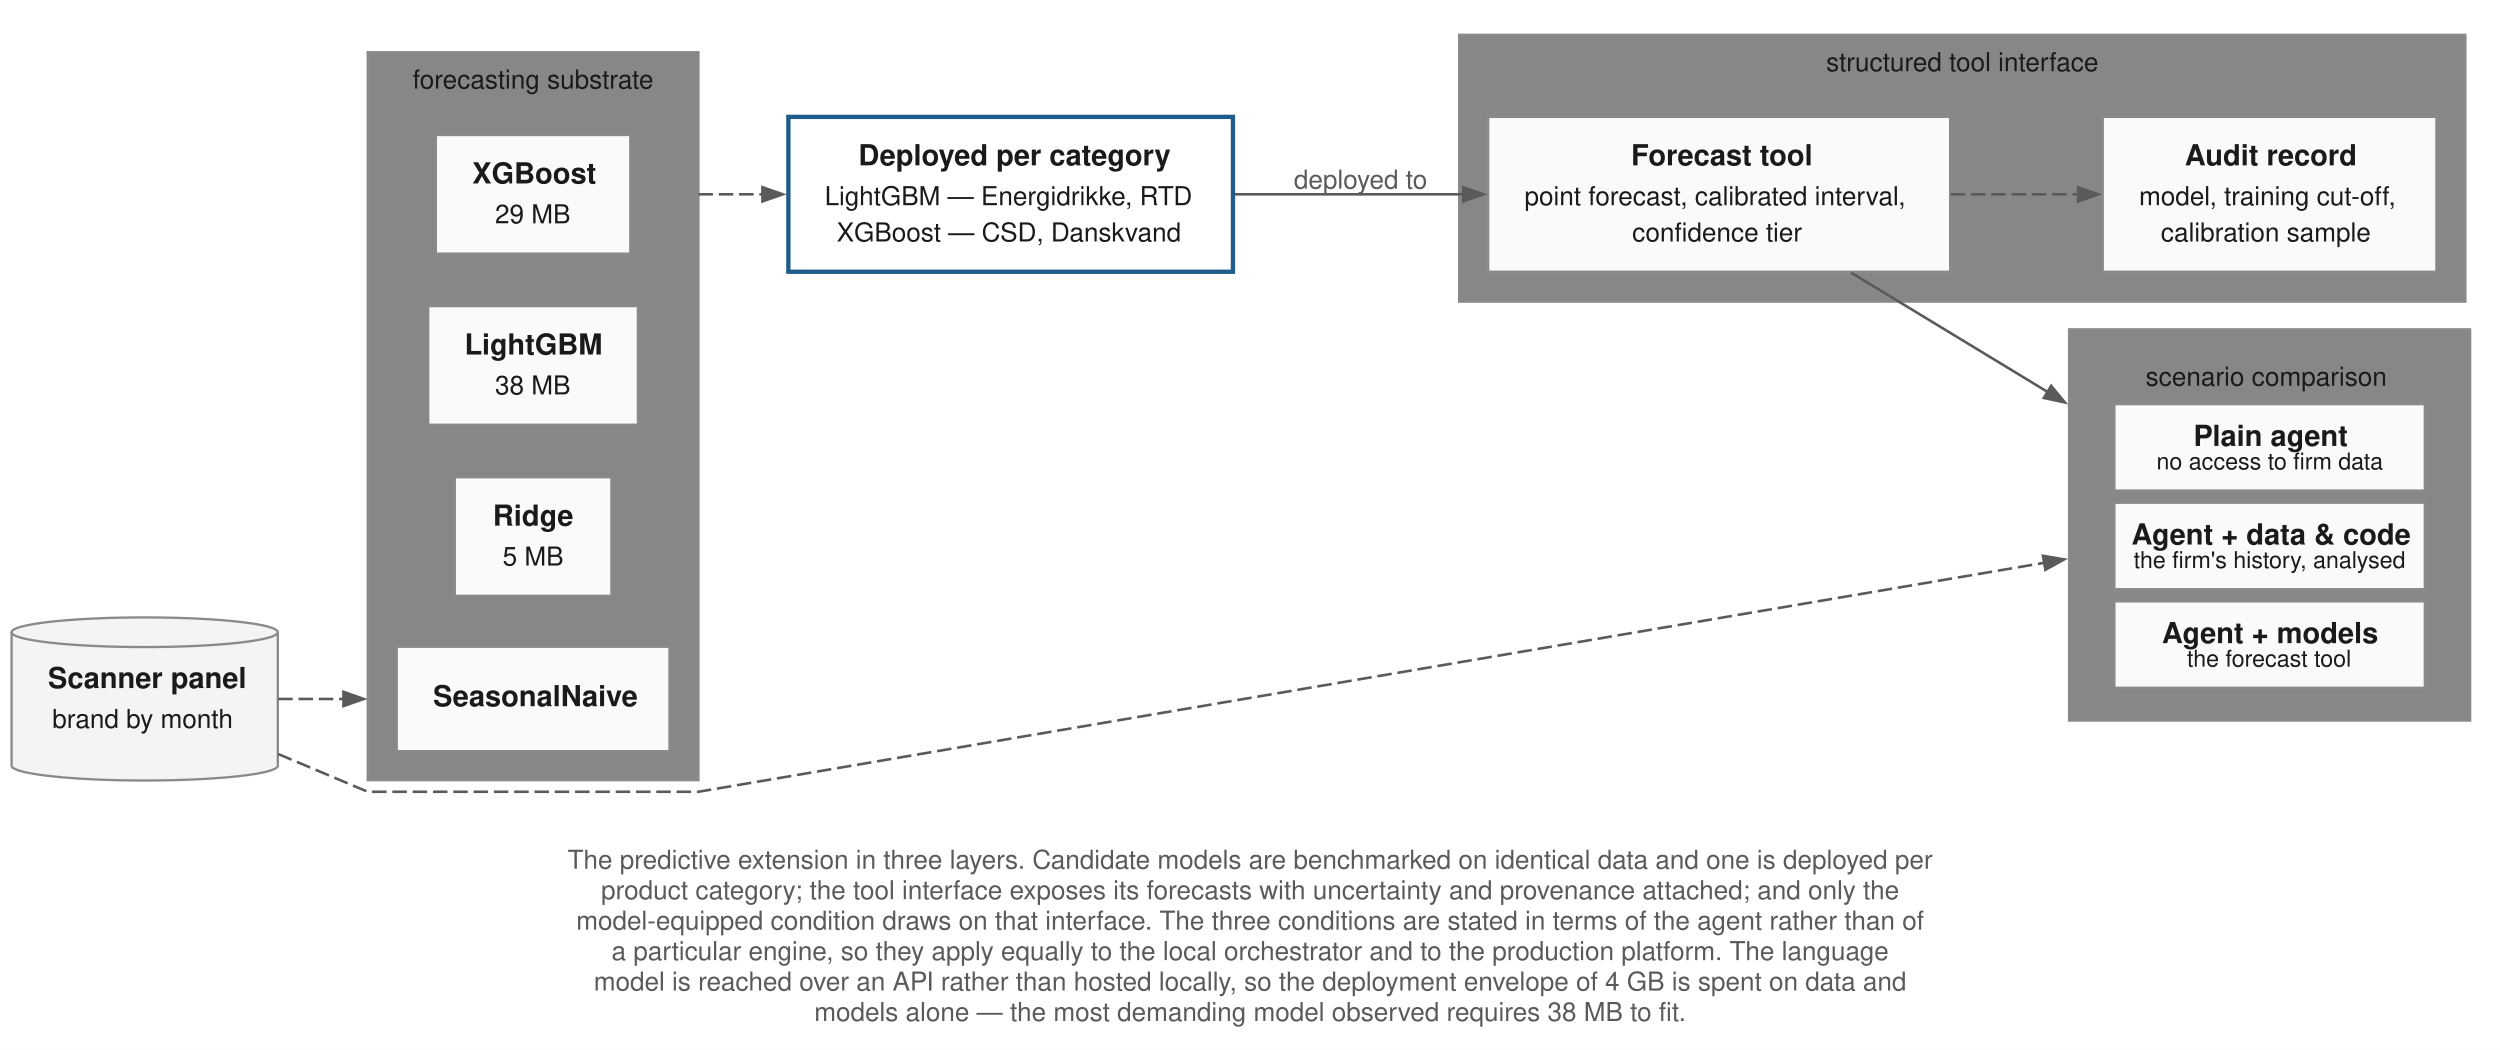
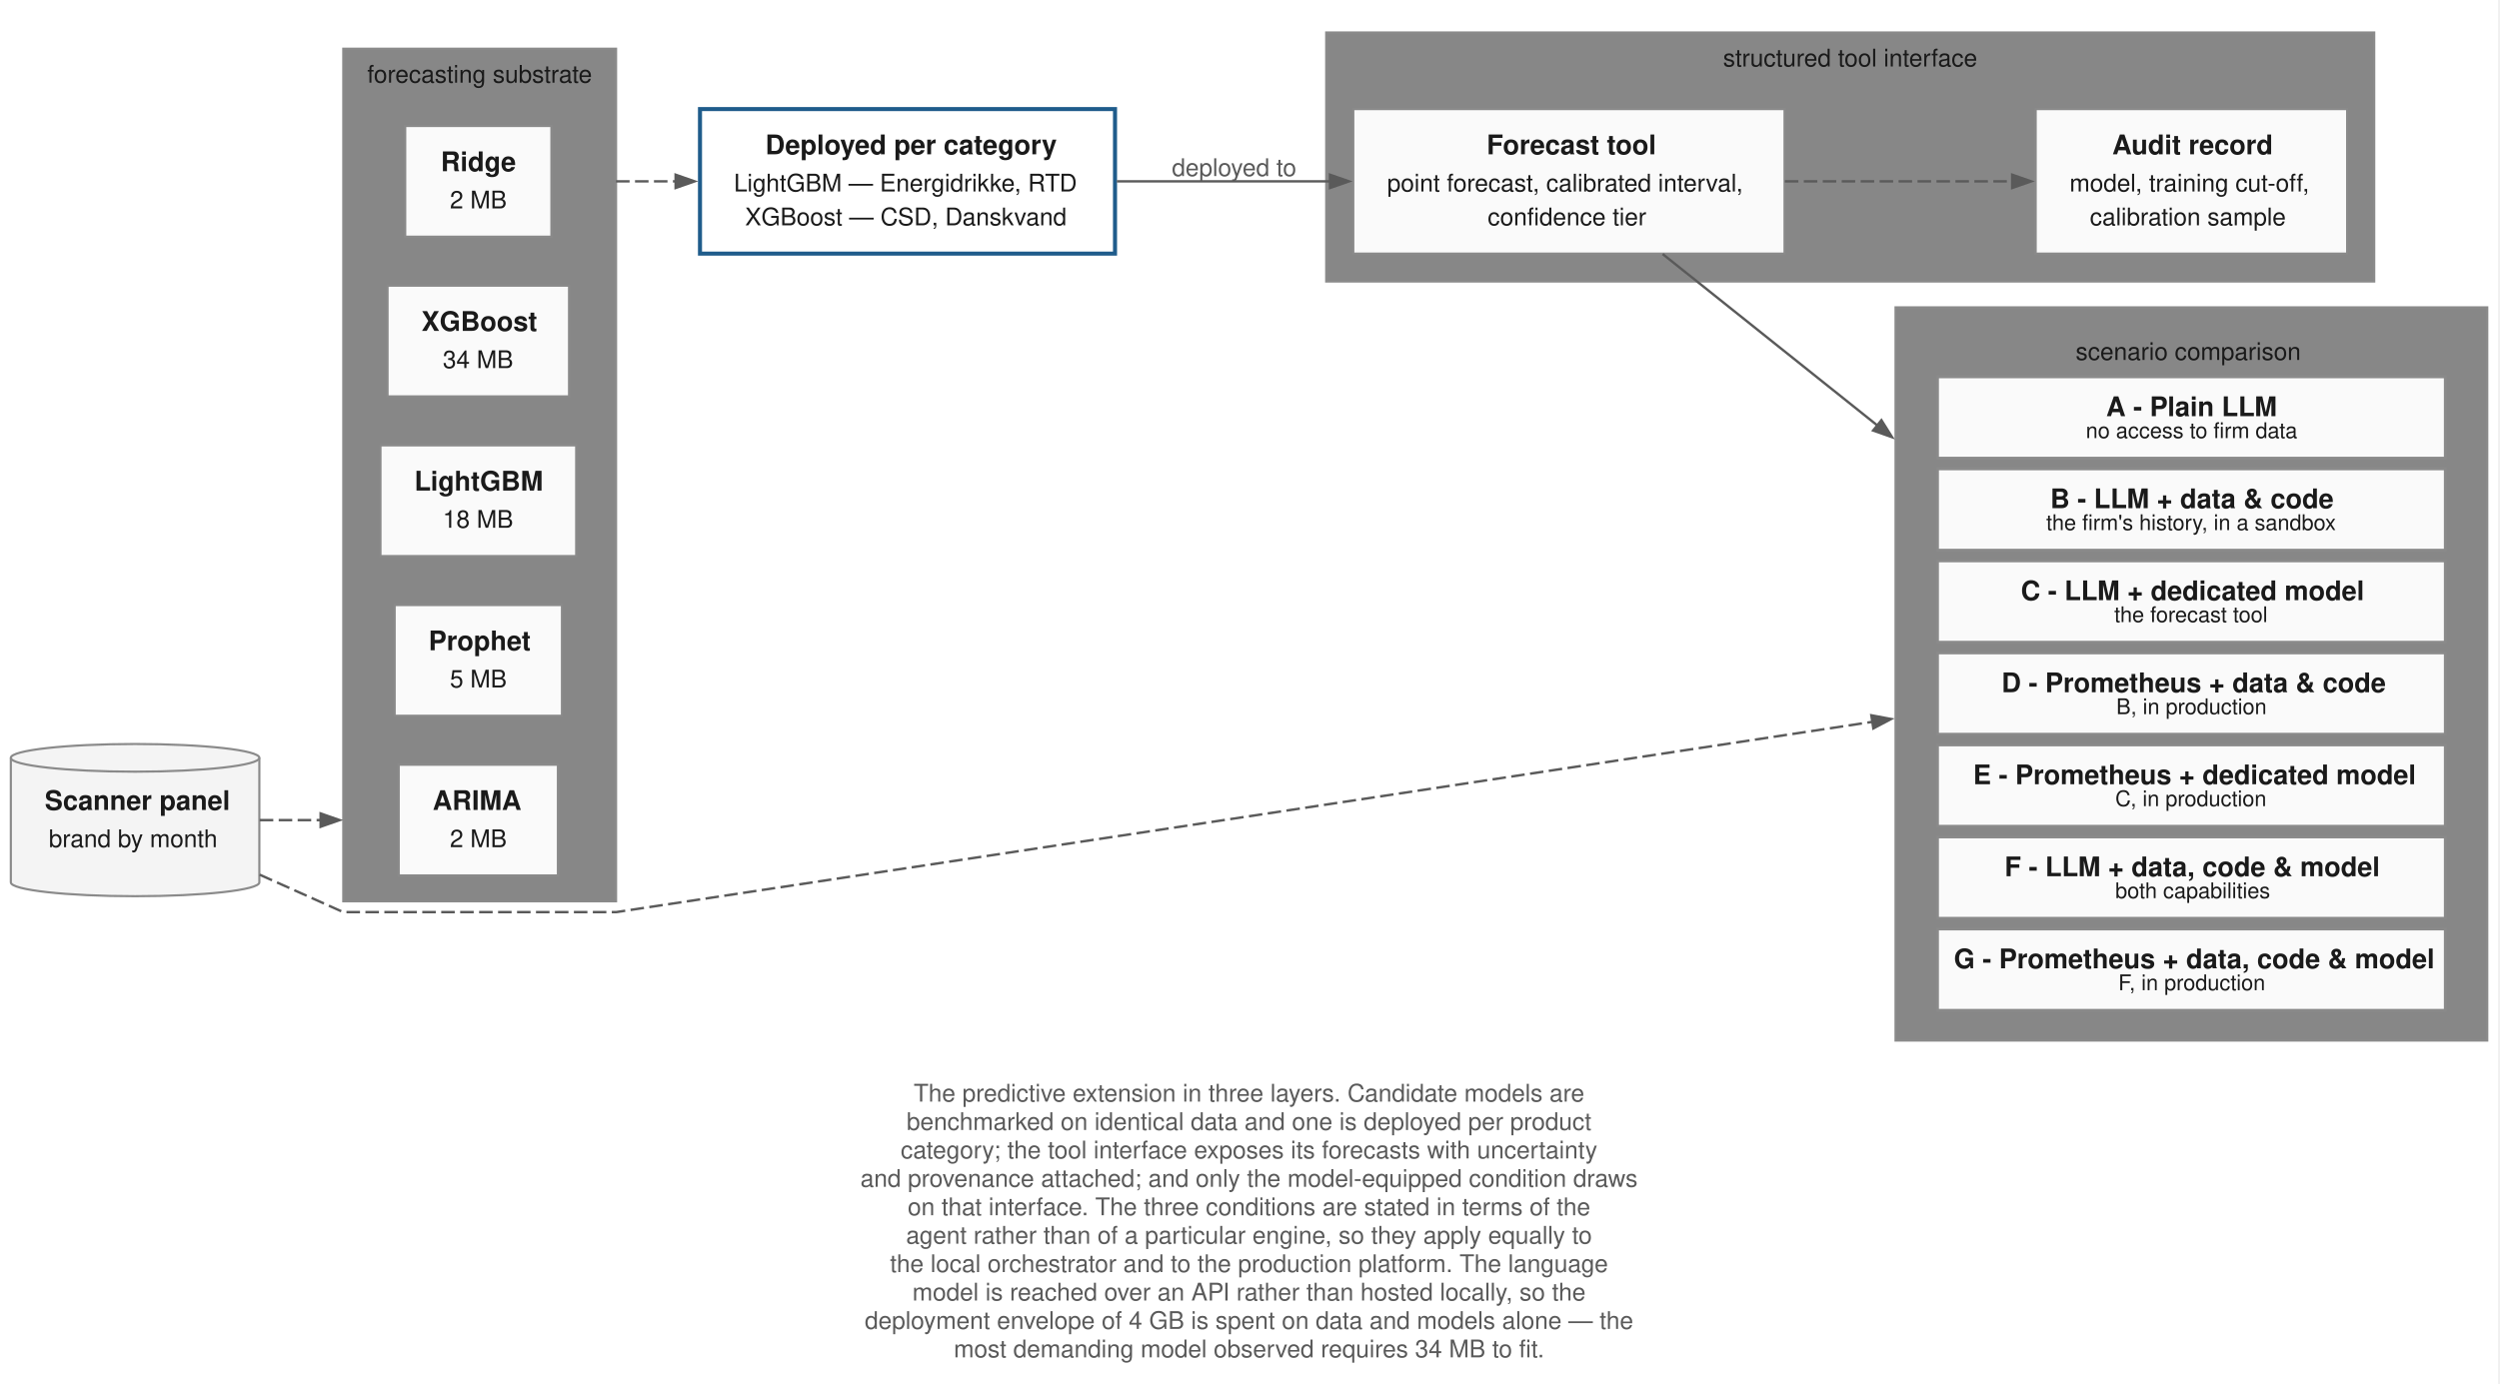
- <svg xmlns="http://www.w3.org/2000/svg" width="862pt" height="362pt" viewBox="0.00 0.00 862.00 362.00">
-   <g id="graph0" class="graph" transform="scale(1 1) rotate(0) translate(4 358)">
-     <polygon fill="white" stroke="none" points="-4,4 -4,-358 858.07,-358 858.07,4 -4,4" />
-     <text xml:space="preserve" text-anchor="middle" x="427.04" y="-58.45" font-family="Helvetica,sans-Serif" font-size="9.00" fill="#5a5a5a">The predictive extension in three layers. Candidate models are benchmarked on identical data and one is deployed per</text>
-     <text xml:space="preserve" text-anchor="middle" x="427.04" y="-47.95" font-family="Helvetica,sans-Serif" font-size="9.00" fill="#5a5a5a">product category; the tool interface exposes its forecasts with uncertainty and provenance attached; and only the</text>
-     <text xml:space="preserve" text-anchor="middle" x="427.04" y="-37.45" font-family="Helvetica,sans-Serif" font-size="9.00" fill="#5a5a5a">model-equipped condition draws on that interface. The three conditions are stated in terms of the agent rather than of</text>
-     <text xml:space="preserve" text-anchor="middle" x="427.04" y="-26.95" font-family="Helvetica,sans-Serif" font-size="9.00" fill="#5a5a5a">a particular engine, so they apply equally to the local orchestrator and to the production platform. The language</text>
-     <text xml:space="preserve" text-anchor="middle" x="427.04" y="-16.45" font-family="Helvetica,sans-Serif" font-size="9.00" fill="#5a5a5a">model is reached over an API rather than hosted locally, so the deployment envelope of 4 GB is spent on data and</text>
-     <text xml:space="preserve" text-anchor="middle" x="427.04" y="-5.95" font-family="Helvetica,sans-Serif" font-size="9.00" fill="#5a5a5a">models alone — the most demanding model observed requires 38 MB to fit.</text>
+ <svg xmlns="http://www.w3.org/2000/svg" width="923pt" height="511pt" viewBox="0.00 0.00 923.00 511.00">
+   <g id="graph0" class="graph" transform="scale(1 1) rotate(0) translate(4 507.45)">
+     <polygon fill="white" stroke="none" points="-4,4 -4,-507.45 918.66,-507.45 918.66,4 -4,4" />
+     <text xml:space="preserve" text-anchor="middle" x="457.33" y="-100.45" font-family="Helvetica,sans-Serif" font-size="9.00" fill="#5a5a5a">The predictive extension in three layers. Candidate models are</text>
+     <text xml:space="preserve" text-anchor="middle" x="457.33" y="-89.95" font-family="Helvetica,sans-Serif" font-size="9.00" fill="#5a5a5a">benchmarked on identical data and one is deployed per product</text>
+     <text xml:space="preserve" text-anchor="middle" x="457.33" y="-79.45" font-family="Helvetica,sans-Serif" font-size="9.00" fill="#5a5a5a">category; the tool interface exposes its forecasts with uncertainty</text>
+     <text xml:space="preserve" text-anchor="middle" x="457.33" y="-68.95" font-family="Helvetica,sans-Serif" font-size="9.00" fill="#5a5a5a">and provenance attached; and only the model-equipped condition draws</text>
+     <text xml:space="preserve" text-anchor="middle" x="457.33" y="-58.45" font-family="Helvetica,sans-Serif" font-size="9.00" fill="#5a5a5a">on that interface. The three conditions are stated in terms of the</text>
+     <text xml:space="preserve" text-anchor="middle" x="457.33" y="-47.95" font-family="Helvetica,sans-Serif" font-size="9.00" fill="#5a5a5a">agent rather than of a particular engine, so they apply equally to</text>
+     <text xml:space="preserve" text-anchor="middle" x="457.33" y="-37.45" font-family="Helvetica,sans-Serif" font-size="9.00" fill="#5a5a5a">the local orchestrator and to the production platform. The language</text>
+     <text xml:space="preserve" text-anchor="middle" x="457.33" y="-26.95" font-family="Helvetica,sans-Serif" font-size="9.00" fill="#5a5a5a">model is reached over an API rather than hosted locally, so the</text>
+     <text xml:space="preserve" text-anchor="middle" x="457.33" y="-16.45" font-family="Helvetica,sans-Serif" font-size="9.00" fill="#5a5a5a">deployment envelope of 4 GB is spent on data and models alone — the</text>
+     <text xml:space="preserve" text-anchor="middle" x="457.33" y="-5.95" font-family="Helvetica,sans-Serif" font-size="9.00" fill="#5a5a5a">most demanding model observed requires 34 MB to fit.</text>
    <g id="clust1" class="cluster">
-       <polygon fill="#878787" stroke="#8a8a8a" stroke-width="0.8" points="122.79,-89 122.79,-340 236.83,-340 236.83,-89 122.79,-89" />
-       <text xml:space="preserve" text-anchor="middle" x="179.81" y="-327.45" font-family="Helvetica,sans-Serif" font-size="9.00" fill="#1a1a1a">forecasting substrate</text>
+       <polygon fill="#878787" stroke="#8a8a8a" stroke-width="0.8" points="122.79,-174.45 122.79,-489.45 223.54,-489.45 223.54,-174.45 122.79,-174.45" />
+       <text xml:space="preserve" text-anchor="middle" x="173.16" y="-476.9" font-family="Helvetica,sans-Serif" font-size="9.00" fill="#1a1a1a">forecasting substrate</text>
    </g>
    <g id="clust2" class="cluster">
-       <polygon fill="#878787" stroke="#8a8a8a" stroke-width="0.8" points="499.12,-254 499.12,-346 846.07,-346 846.07,-254 499.12,-254" />
-       <text xml:space="preserve" text-anchor="middle" x="672.6" y="-333.45" font-family="Helvetica,sans-Serif" font-size="9.00" fill="#1a1a1a">structured tool interface</text>
+       <polygon fill="#878787" stroke="#8a8a8a" stroke-width="0.8" points="485.83,-403.45 485.83,-495.45 872.91,-495.45 872.91,-403.45 485.83,-403.45" />
+       <text xml:space="preserve" text-anchor="middle" x="679.37" y="-482.9" font-family="Helvetica,sans-Serif" font-size="9.00" fill="#1a1a1a">structured tool interface</text>
    </g>
    <g id="node1" class="node">
-       <path fill="#f4f4f4" stroke="#8a8a8a" stroke-width="0.8" d="M91.79,-140.01C91.79,-142.83 71.22,-145.12 45.89,-145.12 20.57,-145.12 0,-142.83 0,-140.01 0,-140.01 0,-93.99 0,-93.99 0,-91.17 20.57,-88.88 45.89,-88.88 71.22,-88.88 91.79,-91.17 91.79,-93.99 91.79,-93.99 91.79,-140.01 91.79,-140.01" />
-       <path fill="none" stroke="#8a8a8a" stroke-width="0.8" d="M91.79,-140.01C91.79,-137.19 71.22,-134.89 45.89,-134.89 20.57,-134.89 0,-137.19 0,-140.01" />
-       <text xml:space="preserve" text-anchor="start" x="12.52" y="-120.75" font-family="Helvetica,sans-Serif" font-weight="bold" font-size="10.00" fill="#1a1a1a">Scanner panel</text>
-       <text xml:space="preserve" text-anchor="start" x="14.02" y="-107" font-family="Helvetica,sans-Serif" font-size="9.00" fill="#1a1a1a">brand by month</text>
+       <path fill="#f4f4f4" stroke="#8a8a8a" stroke-width="0.8" d="M91.79,-227.46C91.79,-230.28 71.22,-232.57 45.89,-232.57 20.57,-232.57 0,-230.28 0,-227.46 0,-227.46 0,-181.44 0,-181.44 0,-178.62 20.57,-176.33 45.89,-176.33 71.22,-176.33 91.79,-178.62 91.79,-181.44 91.79,-181.44 91.79,-227.46 91.79,-227.46" />
+       <path fill="none" stroke="#8a8a8a" stroke-width="0.8" d="M91.79,-227.46C91.79,-224.64 71.22,-222.34 45.89,-222.34 20.57,-222.34 0,-224.64 0,-227.46" />
+       <text xml:space="preserve" text-anchor="start" x="12.52" y="-208.2" font-family="Helvetica,sans-Serif" font-weight="bold" font-size="10.00" fill="#1a1a1a">Scanner panel</text>
+       <text xml:space="preserve" text-anchor="start" x="14.02" y="-194.45" font-family="Helvetica,sans-Serif" font-size="9.00" fill="#1a1a1a">brand by month</text>
    </g>
    <g id="node2" class="node">
-       <polygon fill="#fafafa" stroke="#8a8a8a" stroke-width="0.8" points="226.83,-135 132.79,-135 132.79,-99 226.83,-99 226.83,-135" />
-       <text xml:space="preserve" text-anchor="start" x="145.31" y="-114.5" font-family="Helvetica,sans-Serif" font-weight="bold" font-size="10.00" fill="#1a1a1a">SeasonalNaive</text>
+       <polygon fill="#fafafa" stroke="#8a8a8a" stroke-width="0.8" points="202.06,-224.9 143.27,-224.9 143.27,-184 202.06,-184 202.06,-224.9" />
+       <text xml:space="preserve" text-anchor="start" x="155.79" y="-208.2" font-family="Helvetica,sans-Serif" font-weight="bold" font-size="10.00" fill="#1a1a1a">ARIMA</text>
+       <text xml:space="preserve" text-anchor="start" x="162.16" y="-194.45" font-family="Helvetica,sans-Serif" font-size="9.00" fill="#1a1a1a">2 MB</text>
    </g>
    <g id="edge1" class="edge">
-       <path fill="none" stroke="#5a5a5a" stroke-width="0.9" stroke-dasharray="5,2" d="M91.92,-117C99.22,-117 106.89,-117 114.53,-117" />
-       <polygon fill="#5a5a5a" stroke="#5a5a5a" stroke-width="0.9" points="114.43,-119.45 121.43,-117 114.43,-114.55 114.43,-119.45" />
+       <path fill="none" stroke="#5a5a5a" stroke-width="0.9" stroke-dasharray="5,2" d="M91.94,-204.45C99.3,-204.45 107.01,-204.45 114.61,-204.45" />
+       <polygon fill="#5a5a5a" stroke="#5a5a5a" stroke-width="0.9" points="114.43,-206.9 121.43,-204.45 114.43,-202 114.43,-206.9" />
+     </g>
+     <g id="node10" class="node">
+       <polygon fill="#878787" stroke="#8a8a8a" stroke-width="0.8" points="914.66,-393.9 696.12,-393.9 696.12,-123 914.66,-123 914.66,-393.9" />
+       <text xml:space="preserve" text-anchor="start" x="762.64" y="-374.45" font-family="Helvetica,sans-Serif" font-size="9.00" fill="#1a1a1a">scenario comparison</text>
+       <polygon fill="#fafafa" stroke="none" points="711.64,-338.2 711.64,-368.2 899.14,-368.2 899.14,-338.2 711.64,-338.2" />
+       <polygon fill="none" stroke="#8a8a8a" points="711.64,-338.2 711.64,-368.2 899.14,-368.2 899.14,-338.2 711.64,-338.2" />
+       <text xml:space="preserve" text-anchor="start" x="773.89" y="-353.7" font-family="Helvetica,sans-Serif" font-weight="bold" font-size="10.00" fill="#1a1a1a">A - Plain LLM</text>
+       <text xml:space="preserve" text-anchor="start" x="766.39" y="-345.6" font-family="Helvetica,sans-Serif" font-size="8.00" fill="#1a1a1a">no access to firm data</text>
+       <polygon fill="#fafafa" stroke="none" points="711.64,-304.2 711.64,-334.2 899.14,-334.2 899.14,-304.2 711.64,-304.2" />
+       <polygon fill="none" stroke="#8a8a8a" points="711.64,-304.2 711.64,-334.2 899.14,-334.2 899.14,-304.2 711.64,-304.2" />
+       <text xml:space="preserve" text-anchor="start" x="753.26" y="-319.7" font-family="Helvetica,sans-Serif" font-weight="bold" font-size="10.00" fill="#1a1a1a">B - LLM + data &amp; code</text>
+       <text xml:space="preserve" text-anchor="start" x="751.76" y="-311.6" font-family="Helvetica,sans-Serif" font-size="8.00" fill="#1a1a1a">the firm's history, in a sandbox</text>
+       <polygon fill="#fafafa" stroke="none" points="711.64,-270.2 711.64,-300.2 899.14,-300.2 899.14,-270.2 711.64,-270.2" />
+       <polygon fill="none" stroke="#8a8a8a" points="711.64,-270.2 711.64,-300.2 899.14,-300.2 899.14,-270.2 711.64,-270.2" />
+       <text xml:space="preserve" text-anchor="start" x="742.39" y="-285.7" font-family="Helvetica,sans-Serif" font-weight="bold" font-size="10.00" fill="#1a1a1a">C - LLM + dedicated model</text>
+       <text xml:space="preserve" text-anchor="start" x="776.89" y="-277.6" font-family="Helvetica,sans-Serif" font-size="8.00" fill="#1a1a1a">the forecast tool</text>
+       <polygon fill="#fafafa" stroke="none" points="711.64,-236.2 711.64,-266.2 899.14,-266.2 899.14,-236.2 711.64,-236.2" />
+       <polygon fill="none" stroke="#8a8a8a" points="711.64,-236.2 711.64,-266.2 899.14,-266.2 899.14,-236.2 711.64,-236.2" />
+       <text xml:space="preserve" text-anchor="start" x="735.26" y="-251.7" font-family="Helvetica,sans-Serif" font-weight="bold" font-size="10.00" fill="#1a1a1a">D - Prometheus + data &amp; code</text>
+       <text xml:space="preserve" text-anchor="start" x="777.64" y="-243.6" font-family="Helvetica,sans-Serif" font-size="8.00" fill="#1a1a1a">B, in production</text>
+       <polygon fill="#fafafa" stroke="none" points="711.64,-202.2 711.64,-232.2 899.14,-232.2 899.14,-202.2 711.64,-202.2" />
+       <polygon fill="none" stroke="#8a8a8a" points="711.64,-202.2 711.64,-232.2 899.14,-232.2 899.14,-202.2 711.64,-202.2" />
+       <text xml:space="preserve" text-anchor="start" x="724.76" y="-217.7" font-family="Helvetica,sans-Serif" font-weight="bold" font-size="10.00" fill="#1a1a1a">E - Prometheus + dedicated model</text>
+       <text xml:space="preserve" text-anchor="start" x="777.26" y="-209.6" font-family="Helvetica,sans-Serif" font-size="8.00" fill="#1a1a1a">C, in production</text>
+       <polygon fill="#fafafa" stroke="none" points="711.64,-168.2 711.64,-198.2 899.14,-198.2 899.14,-168.2 711.64,-168.2" />
+       <polygon fill="none" stroke="#8a8a8a" points="711.64,-168.2 711.64,-198.2 899.14,-198.2 899.14,-168.2 711.64,-168.2" />
+       <text xml:space="preserve" text-anchor="start" x="736.39" y="-183.7" font-family="Helvetica,sans-Serif" font-weight="bold" font-size="10.00" fill="#1a1a1a">F - LLM + data, code &amp; model</text>
+       <text xml:space="preserve" text-anchor="start" x="777.26" y="-175.6" font-family="Helvetica,sans-Serif" font-size="8.00" fill="#1a1a1a">both capabilities</text>
+       <polygon fill="#fafafa" stroke="none" points="711.64,-134.2 711.64,-164.2 899.14,-164.2 899.14,-134.2 711.64,-134.2" />
+       <polygon fill="none" stroke="#8a8a8a" points="711.64,-134.2 711.64,-164.2 899.14,-164.2 899.14,-134.2 711.64,-134.2" />
+       <text xml:space="preserve" text-anchor="start" x="717.64" y="-149.7" font-family="Helvetica,sans-Serif" font-weight="bold" font-size="10.00" fill="#1a1a1a">G - Prometheus + data, code &amp; model</text>
+       <text xml:space="preserve" text-anchor="start" x="778.39" y="-141.6" font-family="Helvetica,sans-Serif" font-size="8.00" fill="#1a1a1a">F, in production</text>
+     </g>
+     <g id="edge6" class="edge">
+       <path fill="none" stroke="#5a5a5a" stroke-width="0.9" stroke-dasharray="5,2" d="M91.92,-184.28C108.26,-176.96 122.79,-170.45 122.79,-170.45 122.79,-170.45 223.54,-170.45 223.54,-170.45 223.54,-170.45 517.98,-215.06 687.59,-240.75" />
+       <polygon fill="#5a5a5a" stroke="#5a5a5a" stroke-width="0.9" points="687.18,-243.17 694.47,-241.8 687.92,-238.33 687.18,-243.17" />
+     </g>
+     <g id="node3" class="node">
+       <polygon fill="#fafafa" stroke="#8a8a8a" stroke-width="0.8" points="203.56,-283.9 141.77,-283.9 141.77,-243 203.56,-243 203.56,-283.9" />
+       <text xml:space="preserve" text-anchor="start" x="154.29" y="-267.2" font-family="Helvetica,sans-Serif" font-weight="bold" font-size="10.00" fill="#1a1a1a">Prophet</text>
+       <text xml:space="preserve" text-anchor="start" x="162.16" y="-253.45" font-family="Helvetica,sans-Serif" font-size="9.00" fill="#1a1a1a">5 MB</text>
+     </g>
+     <g id="node4" class="node">
+       <polygon fill="#fafafa" stroke="#8a8a8a" stroke-width="0.8" points="208.81,-342.9 136.52,-342.9 136.52,-302 208.81,-302 208.81,-342.9" />
+       <text xml:space="preserve" text-anchor="start" x="149.04" y="-326.2" font-family="Helvetica,sans-Serif" font-weight="bold" font-size="10.00" fill="#1a1a1a">LightGBM</text>
+       <text xml:space="preserve" text-anchor="start" x="159.54" y="-312.45" font-family="Helvetica,sans-Serif" font-size="9.00" fill="#1a1a1a">18 MB</text>
+     </g>
+     <g id="node5" class="node">
+       <polygon fill="#fafafa" stroke="#8a8a8a" stroke-width="0.8" points="206.18,-401.9 139.14,-401.9 139.14,-361 206.18,-361 206.18,-401.9" />
+       <text xml:space="preserve" text-anchor="start" x="151.66" y="-385.2" font-family="Helvetica,sans-Serif" font-weight="bold" font-size="10.00" fill="#1a1a1a">XGBoost</text>
+       <text xml:space="preserve" text-anchor="start" x="159.54" y="-371.45" font-family="Helvetica,sans-Serif" font-size="9.00" fill="#1a1a1a">34 MB</text>
+     </g>
+     <g id="node6" class="node">
+       <polygon fill="#fafafa" stroke="#8a8a8a" stroke-width="0.8" points="199.66,-460.9 145.66,-460.9 145.66,-420 199.66,-420 199.66,-460.9" />
+       <text xml:space="preserve" text-anchor="start" x="158.79" y="-444.2" font-family="Helvetica,sans-Serif" font-weight="bold" font-size="10.00" fill="#1a1a1a">Ridge</text>
+       <text xml:space="preserve" text-anchor="start" x="162.16" y="-430.45" font-family="Helvetica,sans-Serif" font-size="9.00" fill="#1a1a1a">2 MB</text>
+     </g>
+     <g id="node7" class="node">
+       <polygon fill="white" stroke="#1f5c8b" stroke-width="1.5" points="407.83,-467.15 254.54,-467.15 254.54,-413.75 407.83,-413.75 407.83,-467.15" />
+       <text xml:space="preserve" text-anchor="start" x="278.68" y="-450.45" font-family="Helvetica,sans-Serif" font-weight="bold" font-size="10.00" fill="#1a1a1a">Deployed per category</text>
+       <text xml:space="preserve" text-anchor="start" x="267.06" y="-436.7" font-family="Helvetica,sans-Serif" font-size="9.00" fill="#1a1a1a">LightGBM — Energidrikke, RTD</text>
+       <text xml:space="preserve" text-anchor="start" x="271.18" y="-424.2" font-family="Helvetica,sans-Serif" font-size="9.00" fill="#1a1a1a">XGBoost — CSD, Danskvand</text>
+     </g>
+     <g id="edge2" class="edge">
+       <path fill="none" stroke="#5a5a5a" stroke-width="0.9" stroke-dasharray="5,2" d="M223.54,-440.45C230.66,-440.45 238.14,-440.45 245.7,-440.45" />
+       <polygon fill="#5a5a5a" stroke="#5a5a5a" stroke-width="0.9" points="245.54,-442.9 252.54,-440.45 245.54,-438 245.54,-442.9" />
+     </g>
+     <g id="node8" class="node">
+       <polygon fill="#fafafa" stroke="#8a8a8a" stroke-width="0.8" points="655.12,-467.15 495.83,-467.15 495.83,-413.75 655.12,-413.75 655.12,-467.15" />
+       <text xml:space="preserve" text-anchor="start" x="545.1" y="-450.45" font-family="Helvetica,sans-Serif" font-weight="bold" font-size="10.00" fill="#1a1a1a">Forecast tool</text>
+       <text xml:space="preserve" text-anchor="start" x="508.35" y="-436.7" font-family="Helvetica,sans-Serif" font-size="9.00" fill="#1a1a1a">point forecast, calibrated interval,</text>
+       <text xml:space="preserve" text-anchor="start" x="545.47" y="-424.2" font-family="Helvetica,sans-Serif" font-size="9.00" fill="#1a1a1a">confidence tier</text>
+     </g>
+     <g id="edge3" class="edge">
+       <path fill="none" stroke="#5a5a5a" stroke-width="0.9" d="M408.51,-440.45C433.55,-440.45 461.55,-440.45 487.32,-440.45" />
+       <polygon fill="#5a5a5a" stroke="#5a5a5a" stroke-width="0.9" points="487.24,-442.9 494.24,-440.45 487.24,-438 487.24,-442.9" />
+       <text xml:space="preserve" text-anchor="middle" x="451.83" y="-442.4" font-family="Helvetica,sans-Serif" font-size="9.00" fill="#5a5a5a">deployed to</text>
    </g>
    <g id="node9" class="node">
-       <polygon fill="#878787" stroke="#8a8a8a" stroke-width="0.8" points="847.7,-244.45 709.41,-244.45 709.41,-109.55 847.7,-109.55 847.7,-244.45" />
-       <text xml:space="preserve" text-anchor="start" x="735.8" y="-225" font-family="Helvetica,sans-Serif" font-size="9.00" fill="#1a1a1a">scenario comparison</text>
-       <polygon fill="#fafafa" stroke="none" points="724.93,-188.75 724.93,-218.75 832.18,-218.75 832.18,-188.75 724.93,-188.75" />
-       <polygon fill="none" stroke="#8a8a8a" points="724.93,-188.75 724.93,-218.75 832.18,-218.75 832.18,-188.75 724.93,-188.75" />
-       <text xml:space="preserve" text-anchor="start" x="752.3" y="-204.25" font-family="Helvetica,sans-Serif" font-weight="bold" font-size="10.00" fill="#1a1a1a">Plain agent</text>
-       <text xml:space="preserve" text-anchor="start" x="739.55" y="-196.15" font-family="Helvetica,sans-Serif" font-size="8.00" fill="#1a1a1a">no access to firm data</text>
-       <polygon fill="#fafafa" stroke="none" points="724.93,-154.75 724.93,-184.75 832.18,-184.75 832.18,-154.75 724.93,-154.75" />
-       <polygon fill="none" stroke="#8a8a8a" points="724.93,-154.75 724.93,-184.75 832.18,-184.75 832.18,-154.75 724.93,-154.75" />
-       <text xml:space="preserve" text-anchor="start" x="730.93" y="-170.25" font-family="Helvetica,sans-Serif" font-weight="bold" font-size="10.00" fill="#1a1a1a">Agent + data &amp; code</text>
-       <text xml:space="preserve" text-anchor="start" x="731.68" y="-162.15" font-family="Helvetica,sans-Serif" font-size="8.00" fill="#1a1a1a">the firm's history, analysed</text>
-       <polygon fill="#fafafa" stroke="none" points="724.93,-120.75 724.93,-150.75 832.18,-150.75 832.18,-120.75 724.93,-120.75" />
-       <polygon fill="none" stroke="#8a8a8a" points="724.93,-120.75 724.93,-150.75 832.18,-150.75 832.18,-120.75 724.93,-120.75" />
-       <text xml:space="preserve" text-anchor="start" x="741.43" y="-136.25" font-family="Helvetica,sans-Serif" font-weight="bold" font-size="10.00" fill="#1a1a1a">Agent + models</text>
-       <text xml:space="preserve" text-anchor="start" x="750.05" y="-128.15" font-family="Helvetica,sans-Serif" font-size="8.00" fill="#1a1a1a">the forecast tool</text>
-     </g>
-     <g id="edge6" class="edge">
-       <path fill="none" stroke="#5a5a5a" stroke-width="0.9" stroke-dasharray="5,2" d="M91.92,-98.02C108.26,-91.12 122.79,-85 122.79,-85 122.79,-85 236.83,-85 236.83,-85 236.83,-85 552.18,-138.65 701.23,-164.01" />
-       <polygon fill="#5a5a5a" stroke="#5a5a5a" stroke-width="0.9" points="700.42,-166.36 707.73,-165.12 701.24,-161.53 700.42,-166.36" />
-     </g>
-     <g id="node3" class="node">
-       <polygon fill="#fafafa" stroke="#8a8a8a" stroke-width="0.8" points="206.81,-193.45 152.81,-193.45 152.81,-152.55 206.81,-152.55 206.81,-193.45" />
-       <text xml:space="preserve" text-anchor="start" x="165.93" y="-176.75" font-family="Helvetica,sans-Serif" font-weight="bold" font-size="10.00" fill="#1a1a1a">Ridge</text>
-       <text xml:space="preserve" text-anchor="start" x="169.31" y="-163" font-family="Helvetica,sans-Serif" font-size="9.00" fill="#1a1a1a">5 MB</text>
-     </g>
-     <g id="node4" class="node">
-       <polygon fill="#fafafa" stroke="#8a8a8a" stroke-width="0.8" points="215.95,-252.45 143.66,-252.45 143.66,-211.55 215.95,-211.55 215.95,-252.45" />
-       <text xml:space="preserve" text-anchor="start" x="156.18" y="-235.75" font-family="Helvetica,sans-Serif" font-weight="bold" font-size="10.00" fill="#1a1a1a">LightGBM</text>
-       <text xml:space="preserve" text-anchor="start" x="166.68" y="-222" font-family="Helvetica,sans-Serif" font-size="9.00" fill="#1a1a1a">38 MB</text>
-     </g>
-     <g id="node5" class="node">
-       <polygon fill="#fafafa" stroke="#8a8a8a" stroke-width="0.8" points="213.33,-311.45 146.29,-311.45 146.29,-270.55 213.33,-270.55 213.33,-311.45" />
-       <text xml:space="preserve" text-anchor="start" x="158.81" y="-294.75" font-family="Helvetica,sans-Serif" font-weight="bold" font-size="10.00" fill="#1a1a1a">XGBoost</text>
-       <text xml:space="preserve" text-anchor="start" x="166.68" y="-281" font-family="Helvetica,sans-Serif" font-size="9.00" fill="#1a1a1a">29 MB</text>
-     </g>
-     <g id="node6" class="node">
-       <polygon fill="white" stroke="#1f5c8b" stroke-width="1.5" points="421.12,-317.7 267.83,-317.7 267.83,-264.3 421.12,-264.3 421.12,-317.7" />
-       <text xml:space="preserve" text-anchor="start" x="291.97" y="-301" font-family="Helvetica,sans-Serif" font-weight="bold" font-size="10.00" fill="#1a1a1a">Deployed per category</text>
-       <text xml:space="preserve" text-anchor="start" x="280.35" y="-287.25" font-family="Helvetica,sans-Serif" font-size="9.00" fill="#1a1a1a">LightGBM — Energidrikke, RTD</text>
-       <text xml:space="preserve" text-anchor="start" x="284.47" y="-274.75" font-family="Helvetica,sans-Serif" font-size="9.00" fill="#1a1a1a">XGBoost — CSD, Danskvand</text>
-     </g>
-     <g id="edge2" class="edge">
-       <path fill="none" stroke="#5a5a5a" stroke-width="0.9" stroke-dasharray="5,2" d="M236.83,-291C244.11,-291 251.69,-291 259.3,-291" />
-       <polygon fill="#5a5a5a" stroke="#5a5a5a" stroke-width="0.9" points="258.89,-293.45 265.89,-291 258.89,-288.55 258.89,-293.45" />
-     </g>
-     <g id="node7" class="node">
-       <polygon fill="#fafafa" stroke="#8a8a8a" stroke-width="0.8" points="668.41,-317.7 509.12,-317.7 509.12,-264.3 668.41,-264.3 668.41,-317.7" />
-       <text xml:space="preserve" text-anchor="start" x="558.39" y="-301" font-family="Helvetica,sans-Serif" font-weight="bold" font-size="10.00" fill="#1a1a1a">Forecast tool</text>
-       <text xml:space="preserve" text-anchor="start" x="521.64" y="-287.25" font-family="Helvetica,sans-Serif" font-size="9.00" fill="#1a1a1a">point forecast, calibrated interval,</text>
-       <text xml:space="preserve" text-anchor="start" x="558.76" y="-274.75" font-family="Helvetica,sans-Serif" font-size="9.00" fill="#1a1a1a">confidence tier</text>
-     </g>
-     <g id="edge3" class="edge">
-       <path fill="none" stroke="#5a5a5a" stroke-width="0.9" d="M421.8,-291C446.84,-291 474.84,-291 500.61,-291" />
-       <polygon fill="#5a5a5a" stroke="#5a5a5a" stroke-width="0.9" points="500.53,-293.45 507.53,-291 500.53,-288.55 500.53,-293.45" />
-       <text xml:space="preserve" text-anchor="middle" x="465.12" y="-292.95" font-family="Helvetica,sans-Serif" font-size="9.00" fill="#5a5a5a">deployed to</text>
-     </g>
-     <g id="node8" class="node">
-       <polygon fill="#fafafa" stroke="#8a8a8a" stroke-width="0.8" points="836.07,-317.7 721.03,-317.7 721.03,-264.3 836.07,-264.3 836.07,-317.7" />
-       <text xml:space="preserve" text-anchor="start" x="749.3" y="-301" font-family="Helvetica,sans-Serif" font-weight="bold" font-size="10.00" fill="#1a1a1a">Audit record</text>
-       <text xml:space="preserve" text-anchor="start" x="733.55" y="-287.25" font-family="Helvetica,sans-Serif" font-size="9.00" fill="#1a1a1a">model, training cut-off,</text>
-       <text xml:space="preserve" text-anchor="start" x="741.05" y="-274.75" font-family="Helvetica,sans-Serif" font-size="9.00" fill="#1a1a1a">calibration sample</text>
+       <polygon fill="#fafafa" stroke="#8a8a8a" stroke-width="0.8" points="862.91,-467.15 747.87,-467.15 747.87,-413.75 862.91,-413.75 862.91,-467.15" />
+       <text xml:space="preserve" text-anchor="start" x="776.14" y="-450.45" font-family="Helvetica,sans-Serif" font-weight="bold" font-size="10.00" fill="#1a1a1a">Audit record</text>
+       <text xml:space="preserve" text-anchor="start" x="760.39" y="-436.7" font-family="Helvetica,sans-Serif" font-size="9.00" fill="#1a1a1a">model, training cut-off,</text>
+       <text xml:space="preserve" text-anchor="start" x="767.89" y="-424.2" font-family="Helvetica,sans-Serif" font-size="9.00" fill="#1a1a1a">calibration sample</text>
    </g>
    <g id="edge4" class="edge">
-       <path fill="none" stroke="#5a5a5a" stroke-width="0.9" stroke-dasharray="5,2" d="M668.59,-291C683.27,-291 698.46,-291 712.67,-291" />
-       <polygon fill="#5a5a5a" stroke="#5a5a5a" stroke-width="0.9" points="712.54,-293.45 719.54,-291 712.54,-288.55 712.54,-293.45" />
+       <path fill="none" stroke="#5a5a5a" stroke-width="0.9" stroke-dasharray="5,2" d="M655.23,-440.45C682.63,-440.45 713.04,-440.45 739.22,-440.45" />
+       <polygon fill="#5a5a5a" stroke="#5a5a5a" stroke-width="0.9" points="739.2,-442.9 746.2,-440.45 739.2,-438 739.2,-442.9" />
    </g>
    <g id="edge5" class="edge">
-       <path fill="none" stroke="#5a5a5a" stroke-width="0.9" d="M634.27,-263.98C654.52,-251.69 679.05,-236.8 702.05,-222.84" />
-       <polygon fill="#5a5a5a" stroke="#5a5a5a" stroke-width="0.9" points="703.25,-224.97 707.97,-219.24 700.71,-220.78 703.25,-224.97" />
+       <path fill="none" stroke="#5a5a5a" stroke-width="0.9" d="M610.1,-413.6C631.49,-396.52 660.56,-373.31 689.69,-350.04" />
+       <polygon fill="#5a5a5a" stroke="#5a5a5a" stroke-width="0.9" points="690.9,-352.21 694.84,-345.93 687.84,-348.39 690.9,-352.21" />
    </g>
  </g>
</svg>
